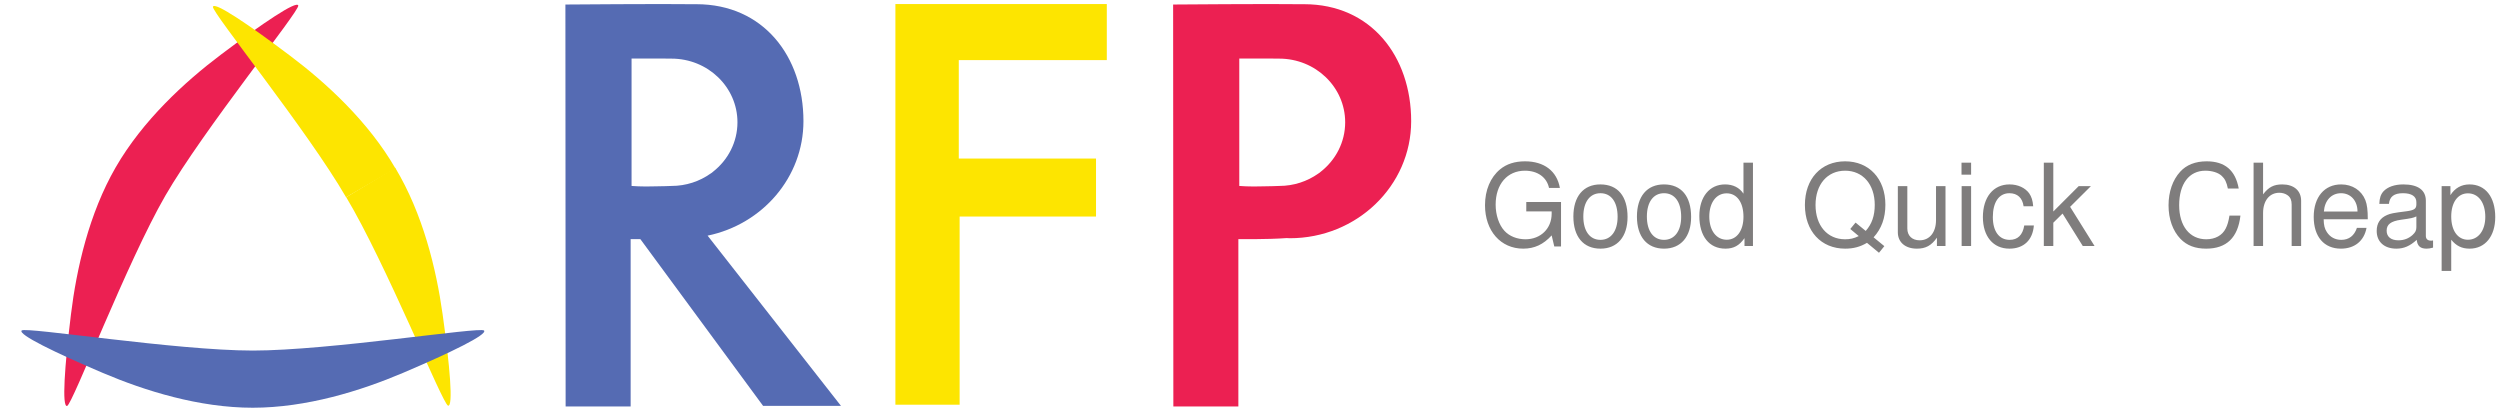
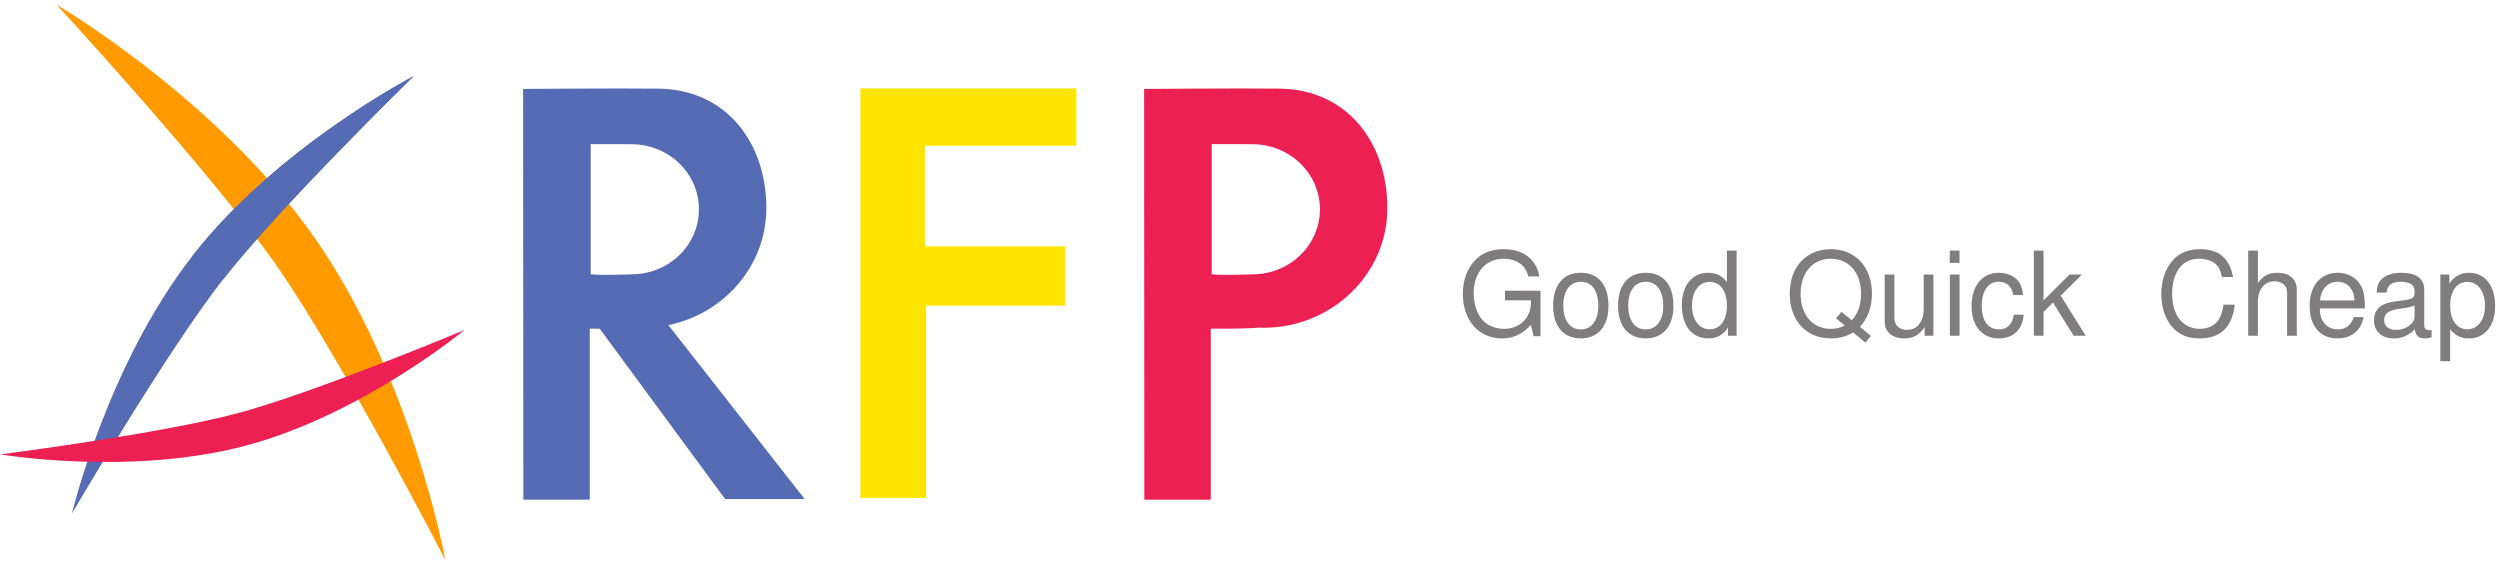
- <svg xmlns="http://www.w3.org/2000/svg" width="3272px" height="534px" viewBox="0 0 3272 534" version="1.1">
+ <svg xmlns="http://www.w3.org/2000/svg" width="3202px" height="718px" viewBox="0 0 3202 718" version="1.1">
  <defs />
  <g id="Page-1" stroke="none" stroke-width="1" fill="none" fill-rule="evenodd">
-     <g id="Group" transform="translate(0, -44)">
-       <path d="M195.509,264.158 L195.509,264.148 C95.248,264.148 -101.958,232.733 -106.991,237.896 C-112.025,243.059 -63.802,266.629 -0.659,293.457 C54.631,316.948 125.219,338.978 195.509,338.978 C265.735,338.933 336.586,316.937 391.825,293.468 C454.968,266.64 503.191,243.07 498.157,237.907 C493.13,232.75 295.89,264.078 195.509,264.158 Z" id="Combined-Shape-Copy" fill="#EC2052" transform="translate(195.5829, 288.1505) scale(-1, 1) rotate(-120) translate(-195.5829, -288.1505) " />
-       <path d="M703.114,470.372 C632.824,470.372 562.236,448.342 506.946,424.852 C443.803,398.024 395.58,374.454 400.614,369.29 C405.647,364.127 602.853,395.542 703.114,395.542" id="Path" fill="#FDE500" transform="translate(551.6831, 419.5449) rotate(-121) translate(-551.6831, -419.5449) " />
-       <path d="M330.852,502.824 L330.852,502.815 C230.59,502.815 33.385,471.399 28.352,476.562 C23.318,481.726 71.541,505.296 134.684,532.124 C189.974,555.615 260.562,577.645 330.852,577.645 C401.078,577.6 471.929,555.604 527.168,532.134 C590.311,505.306 638.534,481.736 633.5,476.573 C628.473,471.417 431.233,502.744 330.852,502.824 Z" id="Combined-Shape" fill="#556BB3" />
-       <path d="M246.365,209.606 C316.654,209.606 387.584,187.591 442.873,164.1 C506.017,137.273 554.24,113.702 549.206,108.539 C544.172,103.376 346.433,134.791 246.172,134.791" id="Combined-Shape-Copy-2" fill="#FDE500" transform="translate(397.8694, 158.7861) rotate(-120) translate(-397.8694, -158.7861) " />
-       <path d="M1653.116,287.888 C1662.16,287.962 1670.835,287.361 1674.197,287.361 C1693.345,287.361 1711.037,281.35 1725.357,271.178 C1725.471,271.111 1725.584,271.042 1725.697,270.974 C1726.783,270.316 1727.761,269.567 1728.635,268.731 C1748.119,253.455 1760.568,230.151 1760.568,204.042 C1760.568,158.027 1721.898,120.724 1674.197,120.724 C1662.223,120.724 1653.798,120.393 1647.895,120.626 C1634.038,120.641 1621.975,120.617 1621.975,120.617 L1621.975,287.369 C1621.975,287.369 1635.192,288.547 1653.116,287.888 Z M1684.128,355.588 C1658.022,357.531 1620.768,356.94 1620.768,356.94 L1620.768,576 L1535.681,576 L1535.387,49.927 C1535.387,49.927 1662.282,48.868 1705.589,49.52 C1706.008,49.506 1706.427,49.499 1706.849,49.499 C1794.585,49.499 1846.939,117.919 1846.939,202.555 C1846.939,287.19 1775.814,355.801 1688.078,355.801 C1686.737,355.801 1685.42,355.73 1684.128,355.588 Z" id="Combined-Shape" fill="#EC2052" />
-       <path d="M838.142,357.025 C830.443,357.021 825.382,356.94 825.382,356.94 L825.382,576 L740.295,576 L740,49.927 C740,49.927 866.895,48.868 910.203,49.52 C910.621,49.506 911.041,49.499 911.462,49.499 C999.198,49.499 1051.552,117.919 1051.552,202.555 C1051.552,276.133 997.798,337.601 926.106,352.405 L1100.645,575.178 L998.717,575.178 L838.142,357.025 Z M857.729,287.888 C866.773,287.962 875.449,287.361 878.81,287.361 C897.958,287.361 915.65,281.35 929.971,271.178 C930.084,271.111 930.197,271.042 930.31,270.974 C931.397,270.316 932.374,269.567 933.249,268.731 C952.733,253.455 965.181,230.151 965.181,204.042 C965.181,158.027 926.512,120.724 878.81,120.724 C866.836,120.724 858.411,120.393 852.508,120.626 C838.651,120.641 826.588,120.617 826.588,120.617 L826.588,287.369 C826.588,287.369 839.805,288.547 857.729,287.888 Z" id="Combined-Shape" fill="#556BB3" />
-       <polygon id="Path-4" fill="#FDE500" points="1171.904 49.308 1171.904 573.679 1255.955 573.679 1255.955 327.407 1434.47 327.407 1434.47 251.51 1254.85 251.51 1254.85 122.663 1448.582 122.663 1448.582 49.308" />
+     <g id="Group" transform="translate(670, 113)">
+       <path d="M913.116,238.888 C922.16,238.962 930.835,238.361 934.197,238.361 C953.345,238.361 971.037,232.35 985.357,222.178 C985.471,222.111 985.584,222.042 985.697,221.974 C986.783,221.316 987.761,220.567 988.635,219.731 C1008.119,204.455 1020.568,181.151 1020.568,155.042 C1020.568,109.027 981.898,71.724 934.197,71.724 C922.223,71.724 913.798,71.393 907.895,71.626 C894.038,71.641 881.975,71.617 881.975,71.617 L881.975,238.369 C881.975,238.369 895.192,239.547 913.116,238.888 Z M944.128,306.588 C918.022,308.531 880.768,307.94 880.768,307.94 L880.768,527 L795.681,527 L795.387,0.927 C795.387,0.927 922.282,-0.132 965.589,0.52 C966.008,0.506 966.427,0.499 966.849,0.499 C1054.585,0.499 1106.939,68.919 1106.939,153.555 C1106.939,238.19 1035.814,306.801 948.078,306.801 C946.737,306.801 945.42,306.73 944.128,306.588 Z" id="Combined-Shape" fill="#EC2052" />
+       <path d="M98.142,308.025 C90.443,308.021 85.382,307.94 85.382,307.94 L85.382,527 L0.295,527 L-1.13686838e-13,0.927 C-1.13686838e-13,0.927 126.895,-0.132 170.203,0.52 C170.621,0.506 171.041,0.499 171.462,0.499 C259.198,0.499 311.552,68.919 311.552,153.555 C311.552,227.133 257.798,288.601 186.106,303.405 L360.645,526.178 L258.717,526.178 L98.142,308.025 Z M117.729,238.888 C126.773,238.962 135.449,238.361 138.81,238.361 C157.958,238.361 175.65,232.35 189.971,222.178 C190.084,222.111 190.197,222.042 190.31,221.974 C191.397,221.316 192.374,220.567 193.249,219.731 C212.733,204.455 225.181,181.151 225.181,155.042 C225.181,109.027 186.512,71.724 138.81,71.724 C126.836,71.724 118.411,71.393 112.508,71.626 C98.651,71.641 86.588,71.617 86.588,71.617 L86.588,238.369 C86.588,238.369 99.805,239.547 117.729,238.888 Z" id="Combined-Shape" fill="#556BB3" />
+       <polygon id="Path-4" fill="#FDE500" points="431.904 0.308 431.904 524.679 515.955 524.679 515.955 278.407 694.47 278.407 694.47 202.51 514.85 202.51 514.85 73.663 708.582 73.663 708.582 0.308" />
    </g>
-     <g id="Group-3" transform="translate(1937, 177)" font-size="149.61" font-family="Helvetica" fill="#7F7D7D" font-weight="normal">
+     <g id="Group" transform="translate(0, -52)">
+       <path d="M362.18,335.259 C579.243,335.259 796.305,434.786 796.305,434.786 C796.305,434.786 506.889,395.612 362.18,395.612 C217.472,395.612 -71.944,434.786 -71.944,434.786 C-71.944,434.786 145.118,335.259 362.18,335.259 Z" id="Triangle-1-Copy-2" fill="#FF9A00" transform="translate(362.1804, 385.0228) scale(1, -1) rotate(125) translate(-362.1804, -385.0228) " />
+       <path d="M278.884,363.754 C456.579,363.754 634.274,445.231 634.274,445.231 C634.274,445.231 397.347,413.161 278.884,413.161 C160.42,413.161 -76.506,445.231 -76.506,445.231 C-76.506,445.231 101.189,363.754 278.884,363.754 Z" id="Triangle-1-Copy-3" fill="#556BB3" transform="translate(278.8836, 404.4926) scale(1, -1) rotate(-128) translate(-278.8836, -404.4926) " />
+       <path d="M306.701,553.136 C460.559,553.136 614.417,623.682 614.417,623.682 C614.417,623.682 409.273,595.915 306.701,595.915 C204.129,595.915 -1.015,623.682 -1.015,623.682 C-1.015,623.682 152.843,553.136 306.701,553.136 Z" id="Triangle-1-Copy" fill="#EC2052" transform="translate(306.7008, 588.4089) scale(1, -1) rotate(15) translate(-306.7008, -588.4089) " />
+       <path d="M285.717,409.829 C358.65,316.514 529.798,149.628 529.798,149.628 C529.798,149.628 356.169,239.439 246.769,379.412" id="Triangle-1" fill="#556BB3" />
+     </g>
+     <g id="Group-3" transform="translate(1867, 285)" font-size="149.61" font-family="Helvetica" fill="#7F7D7D" font-weight="normal">
      <text id="Quick">
        <tspan x="419.573" y="145">Quick</tspan>
      </text>
      <text id="Cheap">
        <tspan x="894" y="145">Cheap</tspan>
      </text>
      <text id="Good">
        <tspan x="0" y="145">Good</tspan>
      </text>
    </g>
  </g>
</svg>
